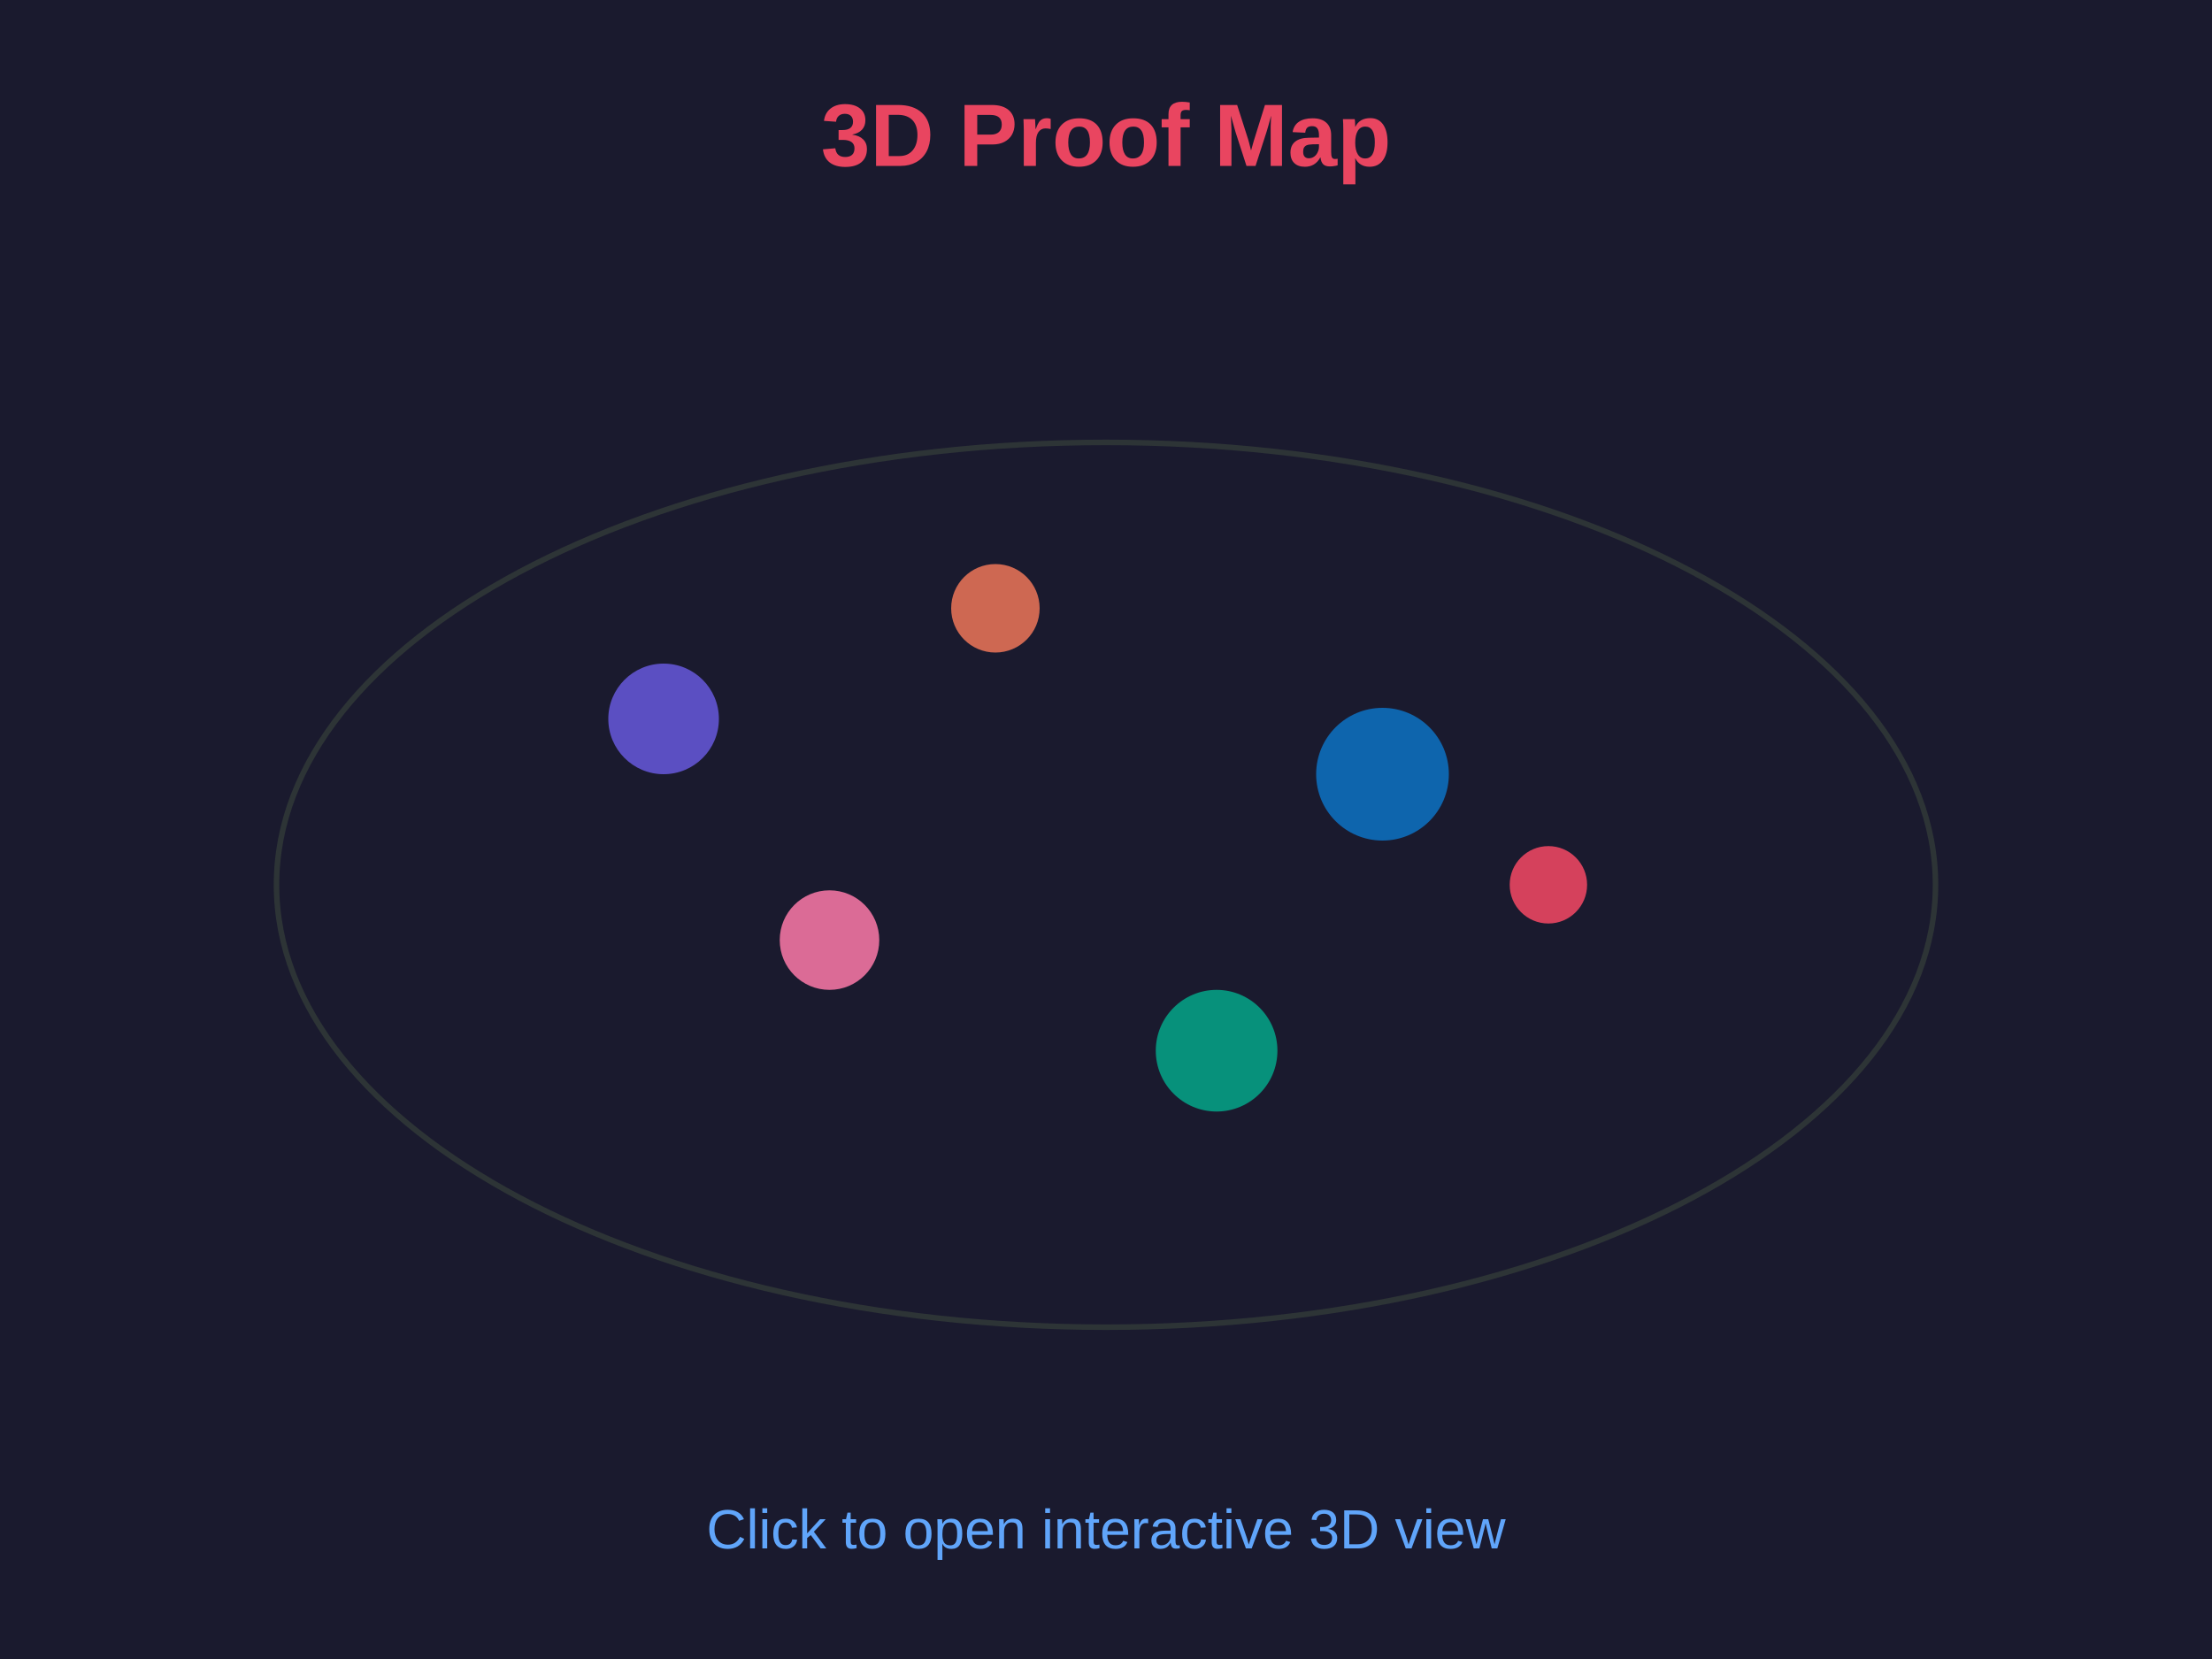
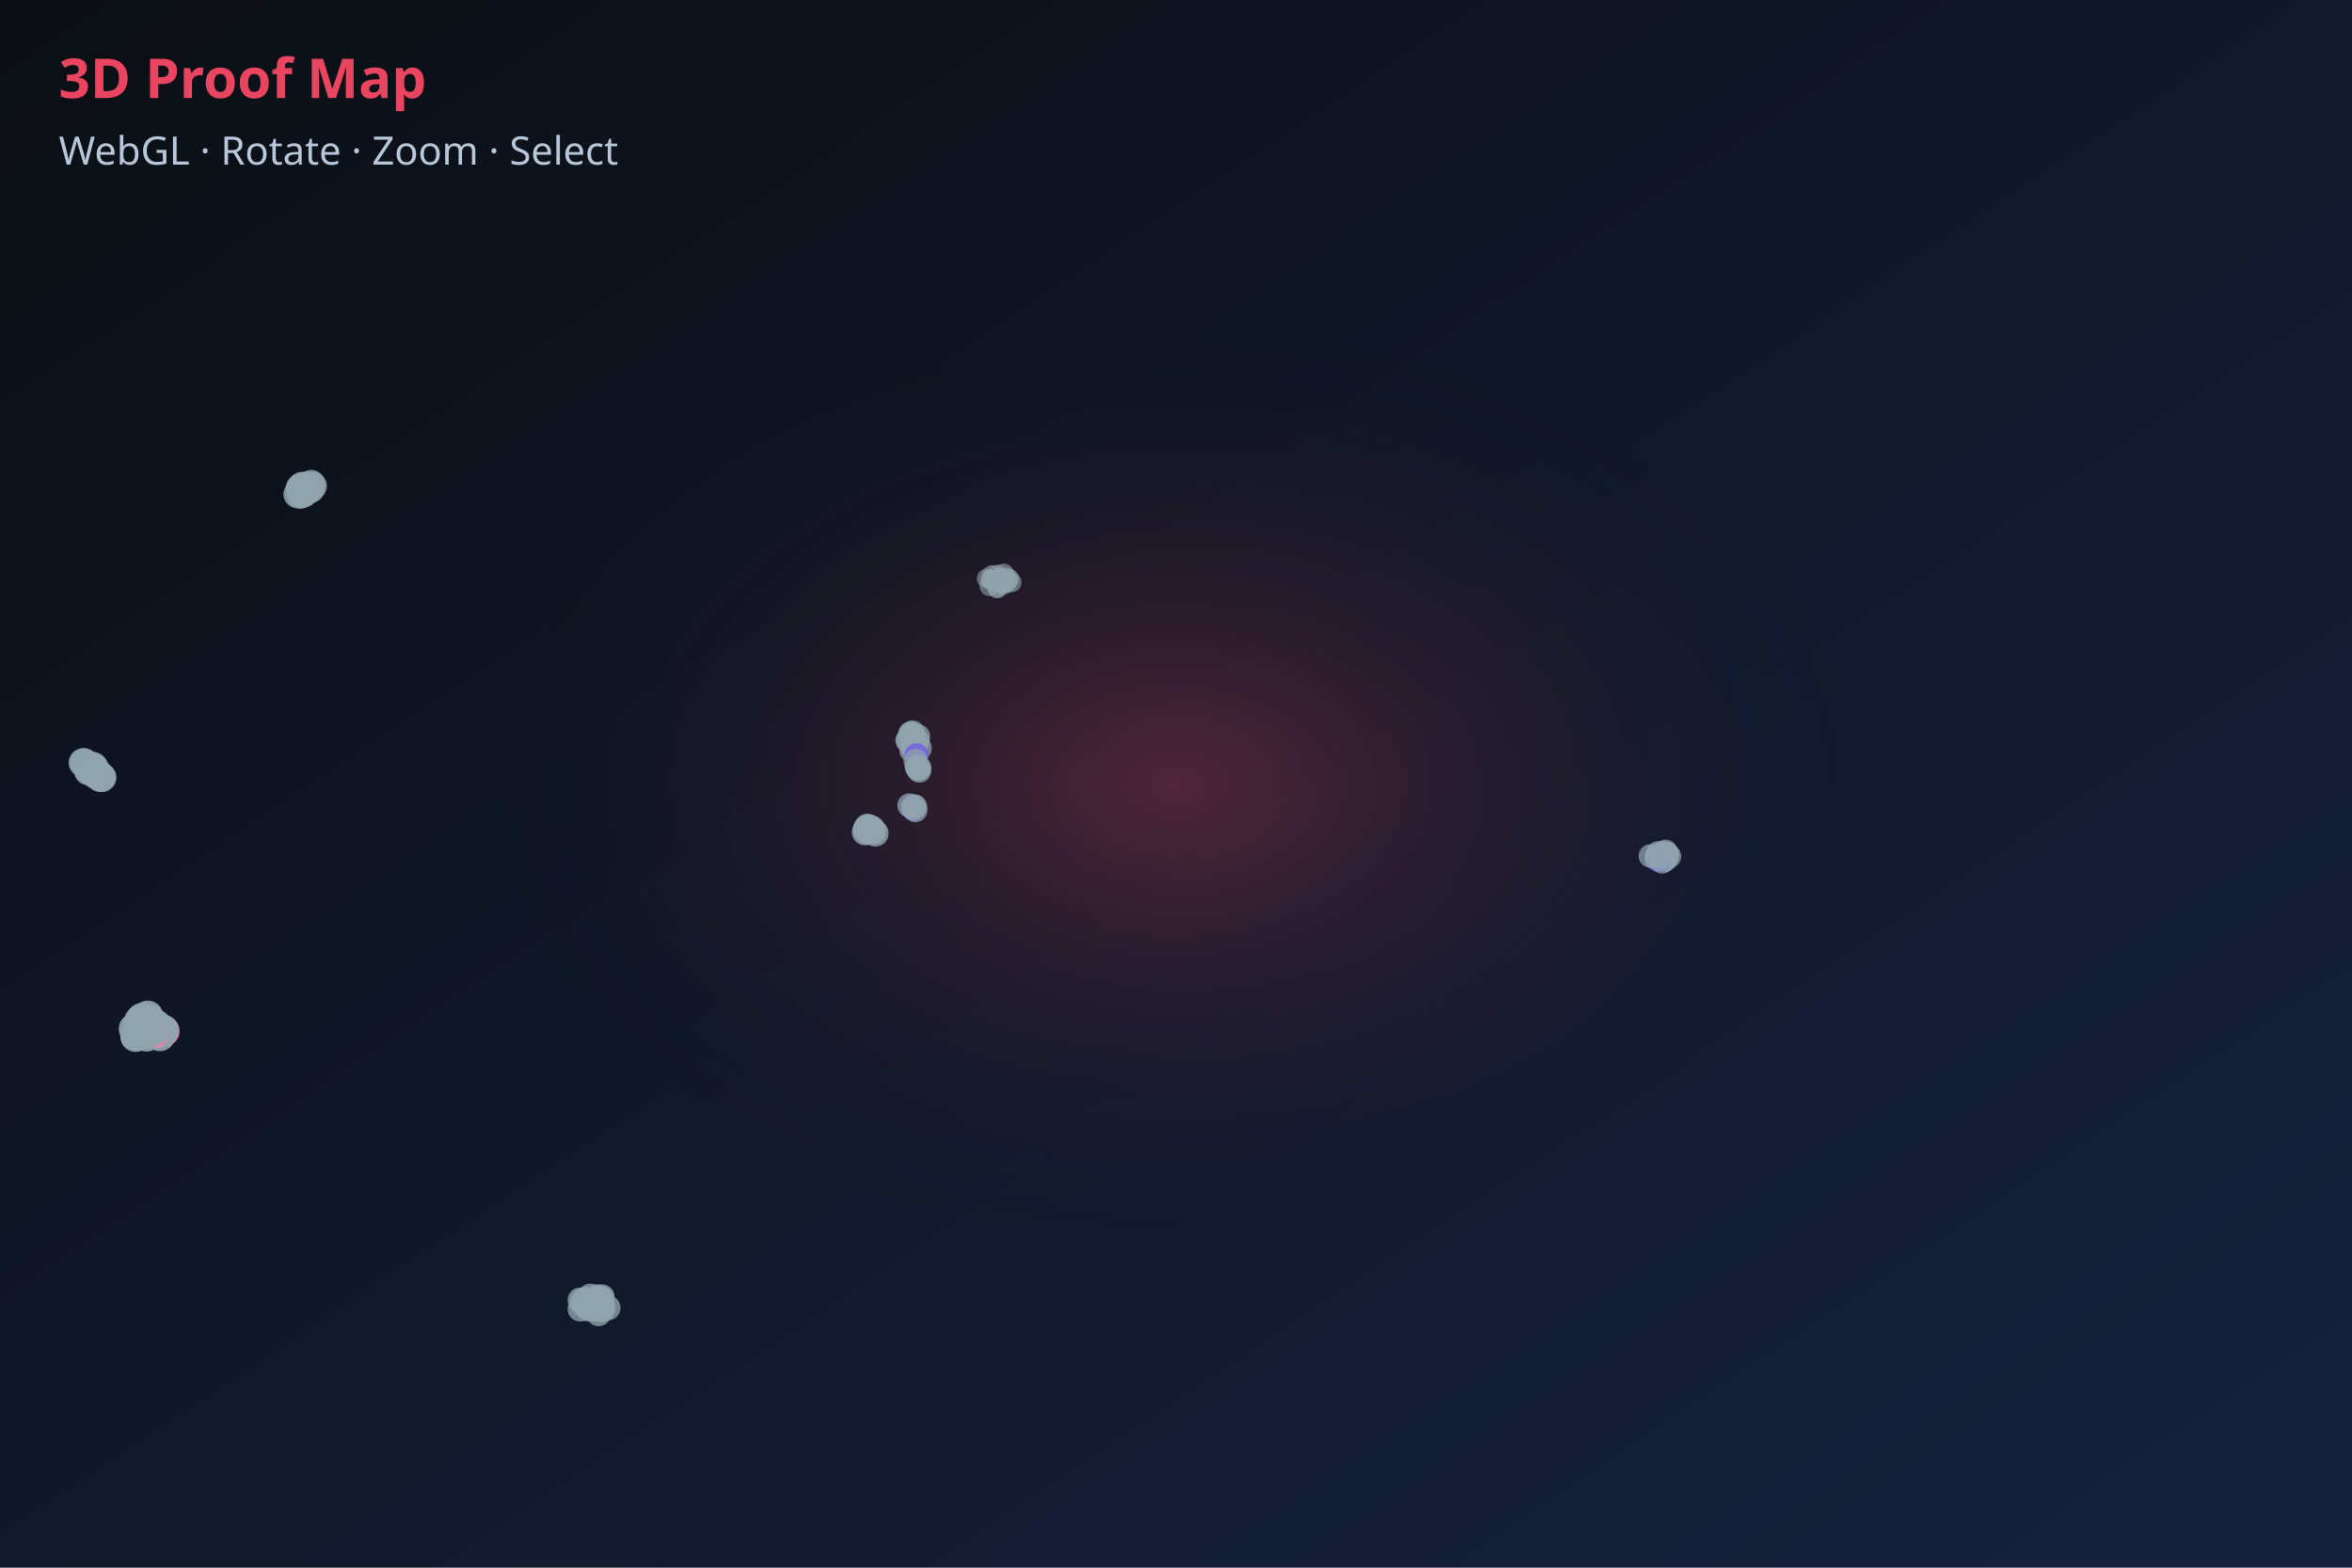
- <svg xmlns="http://www.w3.org/2000/svg" viewBox="0 0 400 300" width="400" height="300">
-   <rect width="400" height="300" fill="#1a1a2e" />
-   <text x="200" y="30" text-anchor="middle" fill="#e94560" font-family="Arial" font-size="16" font-weight="bold">3D Proof Map</text>
-   <ellipse cx="200" cy="160" rx="150" ry="80" fill="none" stroke="#2d3436" stroke-width="1" />
-   <circle cx="120" cy="130" r="10" fill="#6c5ce7" opacity="0.8" />
-   <circle cx="180" cy="110" r="8" fill="#e17055" opacity="0.9" />
-   <circle cx="250" cy="140" r="12" fill="#0984e3" opacity="0.7" />
-   <circle cx="150" cy="170" r="9" fill="#fd79a8" opacity="0.85" />
-   <circle cx="220" cy="190" r="11" fill="#00b894" opacity="0.75" />
-   <circle cx="280" cy="160" r="7" fill="#e94560" opacity="0.9" />
-   <text x="200" y="280" text-anchor="middle" fill="#60a5fa" font-family="Arial" font-size="10">Click to open interactive 3D view</text>
+ <svg xmlns="http://www.w3.org/2000/svg" viewBox="0 0 600 400" width="600" height="400">
+   <defs>
+     <linearGradient id="bg3d" x1="0%" y1="0%" x2="100%" y2="100%">
+       <stop offset="0%" style="stop-color:#0b0f14" />
+       <stop offset="100%" style="stop-color:#16213e" />
+     </linearGradient>
+     <radialGradient id="glow" cx="50%" cy="50%" r="50%">
+       <stop offset="0%" style="stop-color:#e94560;stop-opacity:0.3" />
+       <stop offset="100%" style="stop-color:#0b0f14;stop-opacity:0" />
+     </radialGradient>
+   </defs>
+   <rect width="600" height="400" fill="url(#bg3d)" />
+   <ellipse cx="300.0" cy="200.0" rx="180" ry="120" fill="url(#glow)" />
+   <g class="edges" stroke="#cfd8dc" stroke-opacity="0.35" stroke-width="0.5">
+     <line x1="153.5" y1="331.4" x2="152.6" y2="333.0" />
+     <line x1="35.5" y1="261.3" x2="39.8" y2="261.5" />
+     <line x1="39.3" y1="261.9" x2="38.3" y2="262.5" />
+     <line x1="257.1" y1="148.1" x2="255.0" y2="147.4" />
+     <line x1="24.0" y1="195.8" x2="21.2" y2="194.6" />
+     <line x1="39.7" y1="262.5" x2="36.9" y2="262.6" />
+     <line x1="-85.8" y1="250.3" x2="-84.4" y2="250.3" />
+     <line x1="232.9" y1="206.3" x2="232.0" y2="205.5" />
+     <line x1="222.2" y1="211.8" x2="221.3" y2="212.0" />
+     <line x1="233.4" y1="191.1" x2="233.0" y2="190.8" />
+     <line x1="423.5" y1="218.6" x2="425.2" y2="218.6" />
+     <line x1="232.9" y1="187.5" x2="231.7" y2="188.9" />
+     <line x1="422.7" y1="218.3" x2="422.6" y2="219.2" />
+     <line x1="233.4" y1="205.8" x2="233.2" y2="206.1" />
+     <line x1="77.5" y1="125.9" x2="76.5" y2="124.5" />
+     <line x1="79.2" y1="124.8" x2="75.9" y2="126.1" />
+     <line x1="221.3" y1="211.3" x2="223.3" y2="212.6" />
+     <line x1="233.6" y1="194.2" x2="234.1" y2="196.0" />
+     <line x1="255.7" y1="148.3" x2="256.5" y2="148.6" />
+     <line x1="222.4" y1="211.5" x2="221.3" y2="211.3" />
+     <line x1="221.7" y1="211.2" x2="222.6" y2="212.1" />
+     <line x1="232.9" y1="187.5" x2="232.5" y2="187.3" />
+     <line x1="423.0" y1="217.6" x2="424.2" y2="217.6" />
+     <line x1="253.7" y1="148.4" x2="257.1" y2="148.1" />
+     <line x1="-89.1" y1="251.3" x2="-87.8" y2="251.5" />
+     <line x1="-84.5" y1="248.9" x2="-87.0" y2="249.2" />
+     <line x1="-87.8" y1="251.2" x2="-89.4" y2="250.8" />
+     <line x1="153.5" y1="331.4" x2="152.6" y2="333.1" />
+     <line x1="148.6" y1="332.0" x2="152.2" y2="332.3" />
+     <line x1="40.7" y1="262.8" x2="41.7" y2="262.8" />
+     <line x1="77.5" y1="125.1" x2="78.1" y2="123.8" />
+     <line x1="231.5" y1="188.9" x2="234.1" y2="189.1" />
+     <line x1="151.6" y1="331.8" x2="152.7" y2="335.2" />
+     <line x1="41.7" y1="262.8" x2="40.8" y2="264.3" />
+     <line x1="255.6" y1="148.7" x2="255.7" y2="148.3" />
+     <line x1="423.5" y1="218.6" x2="422.7" y2="218.3" />
+     <line x1="425.4" y1="217.9" x2="423.0" y2="219.0" />
+     <line x1="257.5" y1="147.6" x2="252.4" y2="149.6" />
+     <line x1="233.5" y1="206.7" x2="233.0" y2="206.1" />
+     <line x1="422.7" y1="218.3" x2="425.2" y2="218.6" />
+     <line x1="425.4" y1="217.9" x2="425.2" y2="218.6" />
+     <line x1="254.8" y1="147.5" x2="258.1" y2="148.6" />
+     <line x1="150.4" y1="333.7" x2="153.6" y2="330.9" />
+     <line x1="255.7" y1="148.3" x2="255.5" y2="148.8" />
+     <line x1="37.0" y1="260.6" x2="38.2" y2="262.5" />
+     <line x1="233.9" y1="195.7" x2="234.2" y2="196.1" />
+     <line x1="-86.4" y1="249.8" x2="-84.5" y2="248.9" />
+     <line x1="222.4" y1="211.5" x2="221.3" y2="211.0" />
+     <line x1="-87.1" y1="251.9" x2="-86.3" y2="250.6" />
+     <line x1="151.7" y1="334.0" x2="151.0" y2="331.9" />
+     <line x1="252.7" y1="147.9" x2="254.4" y2="150.2" />
+     <line x1="232.9" y1="187.5" x2="232.2" y2="187.2" />
+     <line x1="35.1" y1="263.9" x2="35.3" y2="262.7" />
+     <line x1="76.7" y1="124.6" x2="77.6" y2="125.4" />
+     <line x1="234.2" y1="196.1" x2="234.5" y2="195.9" />
+     <line x1="-87.8" y1="251.2" x2="-87.8" y2="251.5" />
+     <line x1="40.7" y1="262.8" x2="40.1" y2="263.7" />
+     <line x1="35.5" y1="261.3" x2="38.2" y2="262.5" />
+     <line x1="256.5" y1="148.6" x2="252.8" y2="147.9" />
+     <line x1="257.1" y1="148.1" x2="256.8" y2="147.3" />
+     <line x1="24.0" y1="195.8" x2="23.6" y2="195.5" />
+     <line x1="232.9" y1="206.3" x2="233.1" y2="205.8" />
+     <line x1="233.4" y1="191.1" x2="232.5" y2="191.4" />
+     <line x1="425.4" y1="217.9" x2="425.2" y2="217.8" />
+     <line x1="255.6" y1="148.7" x2="252.8" y2="147.9" />
+     <line x1="-84.0" y1="249.6" x2="-84.8" y2="249.2" />
+     <line x1="233.4" y1="205.8" x2="232.0" y2="205.5" />
+     <line x1="79.2" y1="124.8" x2="77.5" y2="125.1" />
+     <line x1="254.4" y1="150.2" x2="251.7" y2="147.6" />
+     <line x1="79.2" y1="124.8" x2="79.4" y2="123.4" />
+     <line x1="233.6" y1="194.2" x2="234.5" y2="196.6" />
+     <line x1="221.7" y1="211.2" x2="221.3" y2="212.0" />
+     <line x1="233.0" y1="187.8" x2="231.7" y2="188.9" />
+     <line x1="152.5" y1="331.3" x2="151.0" y2="331.9" />
+     <line x1="23.1" y1="196.0" x2="22.6" y2="196.7" />
+     <line x1="149.3" y1="331.9" x2="149.0" y2="332.8" />
+     <line x1="423.0" y1="219.0" x2="425.0" y2="218.2" />
+     <line x1="422.6" y1="218.8" x2="423.2" y2="219.6" />
+     <line x1="36.8" y1="260.8" x2="36.2" y2="261.1" />
+     <line x1="-84.4" y1="250.3" x2="-87.0" y2="249.2" />
+     <line x1="78.1" y1="123.8" x2="76.7" y2="126.2" />
+     <line x1="153.2" y1="331.5" x2="153.8" y2="333.1" />
+     <line x1="255.6" y1="148.7" x2="254.4" y2="149.9" />
+     <line x1="-85.4" y1="251.1" x2="-84.0" y2="249.6" />
+     <line x1="234.1" y1="196.0" x2="234.2" y2="196.1" />
+     <line x1="37.0" y1="260.6" x2="35.5" y2="261.3" />
+     <line x1="254.4" y1="150.2" x2="253.1" y2="146.7" />
+     <line x1="254.5" y1="147.8" x2="255.0" y2="147.4" />
+     <line x1="22.6" y1="196.7" x2="24.0" y2="195.8" />
+     <line x1="-87.1" y1="251.9" x2="-86.8" y2="250.6" />
+     <line x1="24.4" y1="197.6" x2="26.0" y2="198.4" />
+     <line x1="424.1" y1="219.9" x2="422.6" y2="219.2" />
+     <line x1="253.7" y1="148.4" x2="258.1" y2="148.6" />
+     <line x1="232.8" y1="186.9" x2="234.2" y2="187.9" />
+     <line x1="233.1" y1="189.5" x2="233.1" y2="189.2" />
+     <line x1="40.7" y1="262.8" x2="41.9" y2="263.1" />
+     <line x1="26.0" y1="198.4" x2="25.6" y2="198.4" />
+     <line x1="425.9" y1="218.5" x2="424.9" y2="217.2" />
+     <line x1="221.3" y1="212.0" x2="221.3" y2="211.0" />
+     <line x1="-87.2" y1="250.5" x2="-86.3" y2="250.6" />
+     <line x1="-87.2" y1="250.5" x2="-87.3" y2="249.6" />
+     <line x1="-87.0" y1="249.2" x2="-86.2" y2="251.0" />
+     <line x1="232.9" y1="206.3" x2="232.9" y2="206.0" />
+     <line x1="233.0" y1="187.8" x2="232.2" y2="187.2" />
+     <line x1="253.7" y1="148.0" x2="257.1" y2="148.1" />
+     <line x1="256.9" y1="148.8" x2="257.1" y2="148.1" />
+     <line x1="255.6" y1="148.7" x2="254.8" y2="148.7" />
+     <line x1="425.4" y1="217.9" x2="423.0" y2="217.6" />
+     <line x1="148.0" y1="334.0" x2="155.1" y2="333.7" />
+     <line x1="-84.0" y1="249.6" x2="-84.4" y2="248.8" />
+     <line x1="232.5" y1="191.4" x2="233.0" y2="190.8" />
+     <line x1="254.5" y1="147.8" x2="255.0" y2="147.5" />
+     <line x1="424.9" y1="219.4" x2="421.0" y2="218.4" />
+     <line x1="232.0" y1="205.5" x2="233.2" y2="206.1" />
+     <line x1="153.7" y1="334.1" x2="150.9" y2="331.8" />
+     <line x1="150.1" y1="332.3" x2="152.7" y2="335.2" />
+     <line x1="233.8" y1="192.7" x2="233.0" y2="190.6" />
+     <line x1="254.8" y1="148.7" x2="256.5" y2="148.6" />
+     <line x1="23.1" y1="196.0" x2="23.0" y2="196.2" />
+     <line x1="254.8" y1="148.7" x2="252.4" y2="149.6" />
+     <line x1="252.7" y1="147.9" x2="252.4" y2="149.6" />
+     <line x1="38.2" y1="260.2" x2="37.7" y2="259.2" />
+     <line x1="152.5" y1="332.4" x2="148.0" y2="334.0" />
+     <line x1="38.3" y1="262.5" x2="38.9" y2="263.4" />
+     <line x1="39.1" y1="263.5" x2="38.9" y2="263.4" />
+     <line x1="423.0" y1="219.0" x2="423.5" y2="218.6" />
+     <line x1="-88.3" y1="251.1" x2="-87.1" y2="251.9" />
+     <line x1="-84.4" y1="250.3" x2="-85.4" y2="251.1" />
+     <line x1="233.0" y1="190.6" x2="233.0" y2="191.0" />
+     <line x1="25.6" y1="198.4" x2="24.9" y2="197.3" />
+     <line x1="223.3" y1="212.6" x2="221.0" y2="211.5" />
+     <line x1="-84.4" y1="250.3" x2="-87.3" y2="249.6" />
+     <line x1="255.5" y1="148.8" x2="254.4" y2="149.9" />
+     <line x1="24.9" y1="197.3" x2="24.0" y2="195.8" />
+     <line x1="21.5" y1="194.5" x2="21.2" y2="194.6" />
+     <line x1="78.3" y1="124.7" x2="77.6" y2="125.4" />
+     <line x1="254.0" y1="147.9" x2="255.0" y2="147.5" />
+     <line x1="222.5" y1="211.9" x2="221.0" y2="211.5" />
+     <line x1="254.5" y1="147.8" x2="256.8" y2="147.3" />
+     <line x1="77.7" y1="125.1" x2="79.9" y2="124.0" />
+     <line x1="255.4" y1="148.6" x2="256.1" y2="146.3" />
+     <line x1="77.6" y1="125.4" x2="76.7" y2="126.2" />
+     <line x1="233.8" y1="192.7" x2="234.5" y2="196.6" />
+     <line x1="37.4" y1="264.4" x2="39.3" y2="261.9" />
+     <line x1="220.7" y1="212.3" x2="221.0" y2="211.5" />
+     <line x1="152.6" y1="333.1" x2="150.9" y2="331.8" />
+     <line x1="233.8" y1="192.7" x2="232.5" y2="191.4" />
+     <line x1="424.1" y1="219.9" x2="422.7" y2="218.3" />
+     <line x1="40.8" y1="264.3" x2="41.9" y2="263.1" />
+     <line x1="76.7" y1="124.6" x2="77.5" y2="125.9" />
+     <line x1="232.8" y1="186.9" x2="233.0" y2="187.8" />
+     <line x1="150.6" y1="330.7" x2="148.0" y2="331.7" />
+     <line x1="251.7" y1="147.6" x2="254.4" y2="146.6" />
+     <line x1="152.5" y1="332.4" x2="153.8" y2="333.8" />
+     <line x1="-87.2" y1="250.5" x2="-86.8" y2="250.6" />
+     <line x1="254.4" y1="149.9" x2="256.9" y2="148.8" />
+     <line x1="253.7" y1="148.0" x2="255.9" y2="149.3" />
+     <line x1="253.7" y1="148.0" x2="253.7" y2="148.4" />
+     <line x1="21.5" y1="194.5" x2="22.6" y2="196.4" />
+     <line x1="77.0" y1="123.9" x2="76.5" y2="124.5" />
+     <line x1="78.3" y1="124.7" x2="75.9" y2="126.1" />
+     <line x1="254.5" y1="147.8" x2="254.4" y2="149.9" />
+     <line x1="424.9" y1="219.4" x2="424.0" y2="219.0" />
+     <line x1="254.0" y1="147.9" x2="252.8" y2="147.9" />
+     <line x1="-83.8" y1="248.6" x2="-84.8" y2="249.2" />
+     <line x1="77.7" y1="125.1" x2="77.0" y2="123.9" />
+     <line x1="153.7" y1="334.1" x2="150.1" y2="334.0" />
+     <line x1="37.0" y1="260.1" x2="36.2" y2="261.1" />
+     <line x1="153.1" y1="334.2" x2="155.1" y2="333.7" />
+     <line x1="152.6" y1="333.1" x2="151.7" y2="334.0" />
+     <line x1="153.7" y1="334.1" x2="152.4" y2="330.9" />
+     <line x1="424.2" y1="217.6" x2="424.9" y2="219.4" />
+     <line x1="-87.5" y1="251.9" x2="-87.8" y2="251.5" />
+     <line x1="-84.4" y1="248.8" x2="-83.7" y2="249.3" />
+     <line x1="39.1" y1="263.5" x2="40.4" y2="263.7" />
+     <line x1="234.6" y1="190.9" x2="233.4" y2="191.1" />
+     <line x1="152.5" y1="332.4" x2="150.4" y2="333.7" />
+     <line x1="149.3" y1="331.9" x2="151.0" y2="331.9" />
+     <line x1="38.2" y1="260.2" x2="36.2" y2="259.8" />
+     <line x1="38.2" y1="262.5" x2="34.2" y2="262.5" />
+     <line x1="-89.0" y1="250.6" x2="-86.2" y2="251.0" />
+     <line x1="255.9" y1="149.3" x2="253.1" y2="146.7" />
+     <line x1="79.9" y1="124.0" x2="78.1" y2="123.8" />
+     <line x1="-88.3" y1="251.1" x2="-87.5" y2="251.9" />
+     <line x1="75.9" y1="126.1" x2="77.2" y2="124.7" />
+     <line x1="233.0" y1="190.6" x2="233.5" y2="190.9" />
+     <line x1="39.7" y1="262.5" x2="35.1" y2="263.9" />
+     <line x1="223.3" y1="212.6" x2="220.7" y2="212.3" />
+     <line x1="-82.6" y1="249.1" x2="-83.8" y2="248.6" />
+     <line x1="424.0" y1="219.0" x2="421.0" y2="218.4" />
+     <line x1="253.7" y1="148.0" x2="258.1" y2="148.6" />
+     <line x1="24.9" y1="197.3" x2="22.6" y2="196.7" />
+     <line x1="78.3" y1="124.7" x2="79.2" y2="124.8" />
+     <line x1="153.6" y1="330.9" x2="153.8" y2="333.8" />
+     <line x1="152.2" y1="332.3" x2="151.6" y2="331.8" />
+     <line x1="151.0" y1="331.9" x2="151.6" y2="331.8" />
+     <line x1="35.4" y1="262.3" x2="35.3" y2="262.7" />
+     <line x1="232.5" y1="187.3" x2="232.8" y2="186.9" />
+     <line x1="425.2" y1="217.8" x2="422.8" y2="218.2" />
+     <line x1="222.5" y1="211.9" x2="220.7" y2="212.3" />
+   </g>
+   <g class="nodes">
+     <circle cx="255.7" cy="148.3" r="2.5" fill="#90a4ae" opacity="0.60" />
+     <circle cx="255.5" cy="148.8" r="2.5" fill="#90a4ae" opacity="0.60" />
+     <circle cx="254.0" cy="147.9" r="2.5" fill="#90a4ae" opacity="0.60" />
+     <circle cx="254.8" cy="148.7" r="2.5" fill="#90a4ae" opacity="0.60" />
+     <circle cx="255.6" cy="148.7" r="2.5" fill="#90a4ae" opacity="0.60" />
+     <circle cx="257.5" cy="147.6" r="2.5" fill="#90a4ae" opacity="0.60" />
+     <circle cx="256.5" cy="148.6" r="2.5" fill="#90a4ae" opacity="0.60" />
+     <circle cx="255.0" cy="147.5" r="2.5" fill="#90a4ae" opacity="0.60" />
+     <circle cx="252.8" cy="147.9" r="2.5" fill="#90a4ae" opacity="0.60" />
+     <circle cx="253.1" cy="146.7" r="2.5" fill="#90a4ae" opacity="0.60" />
+     <circle cx="252.7" cy="147.9" r="2.5" fill="#90a4ae" opacity="0.60" />
+     <circle cx="254.5" cy="147.8" r="2.5" fill="#90a4ae" opacity="0.60" />
+     <circle cx="257.1" cy="148.1" r="2.5" fill="#90a4ae" opacity="0.60" />
+     <circle cx="254.4" cy="146.6" r="2.5" fill="#90a4ae" opacity="0.60" />
+     <circle cx="256.1" cy="146.3" r="2.5" fill="#90a4ae" opacity="0.60" />
+     <circle cx="254.8" cy="147.5" r="2.5" fill="#90a4ae" opacity="0.60" />
+     <circle cx="255.4" cy="148.6" r="2.5" fill="#90a4ae" opacity="0.60" />
+     <circle cx="254.4" cy="150.2" r="2.5" fill="#90a4ae" opacity="0.60" />
+     <circle cx="256.9" cy="148.8" r="2.5" fill="#90a4ae" opacity="0.60" />
+     <circle cx="254.4" cy="149.9" r="2.5" fill="#90a4ae" opacity="0.60" />
+     <circle cx="252.4" cy="149.6" r="2.5" fill="#90a4ae" opacity="0.60" />
+     <circle cx="256.8" cy="147.3" r="2.5" fill="#90a4ae" opacity="0.60" />
+     <circle cx="255.9" cy="149.3" r="2.5" fill="#90a4ae" opacity="0.60" />
+     <circle cx="254.9" cy="148.0" r="2.5" fill="#90a4ae" opacity="0.61" />
+     <circle cx="258.1" cy="148.6" r="2.5" fill="#90a4ae" opacity="0.61" />
+     <circle cx="251.7" cy="147.6" r="2.5" fill="#90a4ae" opacity="0.61" />
+     <circle cx="253.7" cy="148.0" r="2.5" fill="#90a4ae" opacity="0.61" />
+     <circle cx="253.7" cy="148.4" r="2.5" fill="#90a4ae" opacity="0.61" />
+     <circle cx="255.0" cy="147.4" r="2.5" fill="#90a4ae" opacity="0.61" />
+     <circle cx="425.2" cy="218.6" r="3.0" fill="#90a4ae" opacity="0.72" />
+     <circle cx="424.2" cy="217.6" r="3.0" fill="#90a4ae" opacity="0.72" />
+     <circle cx="425.2" cy="217.8" r="3.0" fill="#90a4ae" opacity="0.72" />
+     <circle cx="422.8" cy="218.2" r="3.0" fill="#6c5ce7" opacity="0.72" />
+     <circle cx="425.0" cy="218.2" r="3.0" fill="#90a4ae" opacity="0.72" />
+     <circle cx="424.0" cy="219.0" r="3.0" fill="#90a4ae" opacity="0.72" />
+     <circle cx="423.0" cy="219.0" r="3.0" fill="#90a4ae" opacity="0.72" />
+     <circle cx="425.9" cy="218.5" r="3.0" fill="#90a4ae" opacity="0.72" />
+     <circle cx="424.9" cy="217.2" r="3.0" fill="#90a4ae" opacity="0.72" />
+     <circle cx="422.6" cy="219.2" r="3.0" fill="#90a4ae" opacity="0.72" />
+     <circle cx="425.4" cy="217.9" r="3.0" fill="#90a4ae" opacity="0.72" />
+     <circle cx="424.9" cy="219.4" r="3.0" fill="#90a4ae" opacity="0.72" />
+     <circle cx="422.6" cy="218.8" r="3.0" fill="#90a4ae" opacity="0.72" />
+     <circle cx="423.0" cy="217.6" r="3.0" fill="#90a4ae" opacity="0.72" />
+     <circle cx="423.2" cy="219.6" r="3.0" fill="#6c5ce7" opacity="0.72" />
+     <circle cx="423.5" cy="218.6" r="3.0" fill="#90a4ae" opacity="0.72" />
+     <circle cx="421.0" cy="218.4" r="3.0" fill="#90a4ae" opacity="0.72" />
+     <circle cx="422.7" cy="218.3" r="3.0" fill="#90a4ae" opacity="0.72" />
+     <circle cx="424.1" cy="219.9" r="3.0" fill="#90a4ae" opacity="0.72" />
+     <circle cx="234.2" cy="187.9" r="3.1" fill="#90a4ae" opacity="0.74" />
+     <circle cx="232.8" cy="186.9" r="3.1" fill="#90a4ae" opacity="0.74" />
+     <circle cx="232.5" cy="187.3" r="3.1" fill="#90a4ae" opacity="0.74" />
+     <circle cx="232.2" cy="187.2" r="3.1" fill="#90a4ae" opacity="0.74" />
+     <circle cx="232.9" cy="187.5" r="3.1" fill="#90a4ae" opacity="0.74" />
+     <circle cx="233.0" cy="187.8" r="3.1" fill="#90a4ae" opacity="0.74" />
+     <circle cx="234.1" cy="189.1" r="3.1" fill="#90a4ae" opacity="0.74" />
+     <circle cx="233.0" cy="190.8" r="3.1" fill="#90a4ae" opacity="0.74" />
+     <circle cx="233.1" cy="189.2" r="3.1" fill="#90a4ae" opacity="0.74" />
+     <circle cx="233.1" cy="189.5" r="3.1" fill="#90a4ae" opacity="0.74" />
+     <circle cx="234.6" cy="190.9" r="3.1" fill="#90a4ae" opacity="0.74" />
+     <circle cx="231.7" cy="188.9" r="3.1" fill="#90a4ae" opacity="0.74" />
+     <circle cx="233.4" cy="191.1" r="3.1" fill="#90a4ae" opacity="0.74" />
+     <circle cx="231.5" cy="188.9" r="3.1" fill="#90a4ae" opacity="0.74" />
+     <circle cx="232.5" cy="191.4" r="3.1" fill="#90a4ae" opacity="0.74" />
+     <circle cx="233.0" cy="190.6" r="3.1" fill="#90a4ae" opacity="0.74" />
+     <circle cx="233.0" cy="191.0" r="3.1" fill="#90a4ae" opacity="0.74" />
+     <circle cx="233.5" cy="190.9" r="3.1" fill="#90a4ae" opacity="0.74" />
+     <circle cx="233.8" cy="192.7" r="3.1" fill="#6c5ce7" opacity="0.74" />
+     <circle cx="233.6" cy="194.2" r="3.1" fill="#90a4ae" opacity="0.74" />
+     <circle cx="233.9" cy="195.7" r="3.1" fill="#90a4ae" opacity="0.74" />
+     <circle cx="234.1" cy="196.0" r="3.1" fill="#90a4ae" opacity="0.74" />
+     <circle cx="234.2" cy="196.1" r="3.1" fill="#90a4ae" opacity="0.74" />
+     <circle cx="234.5" cy="195.9" r="3.1" fill="#90a4ae" opacity="0.74" />
+     <circle cx="234.5" cy="196.6" r="3.1" fill="#90a4ae" opacity="0.74" />
+     <circle cx="233.4" cy="205.8" r="3.1" fill="#90a4ae" opacity="0.75" />
+     <circle cx="232.9" cy="206.0" r="3.1" fill="#6c5ce7" opacity="0.75" />
+     <circle cx="233.0" cy="206.1" r="3.1" fill="#90a4ae" opacity="0.75" />
+     <circle cx="233.2" cy="206.1" r="3.1" fill="#9b59b6" opacity="0.75" />
+     <circle cx="232.9" cy="206.3" r="3.1" fill="#6c5ce7" opacity="0.75" />
+     <circle cx="233.1" cy="205.8" r="3.1" fill="#90a4ae" opacity="0.75" />
+     <circle cx="233.5" cy="206.7" r="3.1" fill="#90a4ae" opacity="0.75" />
+     <circle cx="232.0" cy="205.5" r="3.1" fill="#90a4ae" opacity="0.75" />
+     <circle cx="153.8" cy="333.1" r="3.2" fill="#90a4ae" opacity="0.77" />
+     <circle cx="151.6" cy="331.8" r="3.2" fill="#90a4ae" opacity="0.77" />
+     <circle cx="152.5" cy="331.3" r="3.2" fill="#90a4ae" opacity="0.77" />
+     <circle cx="150.6" cy="330.7" r="3.2" fill="#90a4ae" opacity="0.77" />
+     <circle cx="155.1" cy="333.7" r="3.2" fill="#90a4ae" opacity="0.77" />
+     <circle cx="153.1" cy="334.2" r="3.2" fill="#90a4ae" opacity="0.77" />
+     <circle cx="153.2" cy="331.5" r="3.2" fill="#90a4ae" opacity="0.77" />
+     <circle cx="152.2" cy="332.3" r="3.2" fill="#90a4ae" opacity="0.77" />
+     <circle cx="153.5" cy="331.4" r="3.2" fill="#90a4ae" opacity="0.77" />
+     <circle cx="150.4" cy="332.7" r="3.2" fill="#90a4ae" opacity="0.77" />
+     <circle cx="152.4" cy="330.9" r="3.2" fill="#90a4ae" opacity="0.77" />
+     <circle cx="150.1" cy="332.3" r="3.2" fill="#90a4ae" opacity="0.77" />
+     <circle cx="148.0" cy="331.7" r="3.2" fill="#90a4ae" opacity="0.77" />
+     <circle cx="153.6" cy="330.9" r="3.2" fill="#90a4ae" opacity="0.77" />
+     <circle cx="153.7" cy="334.1" r="3.2" fill="#90a4ae" opacity="0.77" />
+     <circle cx="150.1" cy="334.0" r="3.2" fill="#90a4ae" opacity="0.77" />
+     <circle cx="151.5" cy="332.7" r="3.2" fill="#90a4ae" opacity="0.77" />
+     <circle cx="152.6" cy="333.1" r="3.2" fill="#90a4ae" opacity="0.77" />
+     <circle cx="148.6" cy="332.0" r="3.2" fill="#90a4ae" opacity="0.77" />
+     <circle cx="149.5" cy="333.0" r="3.2" fill="#90a4ae" opacity="0.77" />
+     <circle cx="151.7" cy="334.0" r="3.2" fill="#90a4ae" opacity="0.77" />
+     <circle cx="148.0" cy="334.0" r="3.2" fill="#90a4ae" opacity="0.77" />
+     <circle cx="149.3" cy="331.9" r="3.2" fill="#90a4ae" opacity="0.77" />
+     <circle cx="153.8" cy="333.8" r="3.2" fill="#90a4ae" opacity="0.77" />
+     <circle cx="151.0" cy="331.9" r="3.2" fill="#90a4ae" opacity="0.77" />
+     <circle cx="150.9" cy="331.8" r="3.2" fill="#90a4ae" opacity="0.77" />
+     <circle cx="152.7" cy="335.2" r="3.2" fill="#90a4ae" opacity="0.77" />
+     <circle cx="150.6" cy="333.5" r="3.2" fill="#90a4ae" opacity="0.77" />
+     <circle cx="150.4" cy="333.7" r="3.2" fill="#90a4ae" opacity="0.77" />
+     <circle cx="152.5" cy="332.4" r="3.2" fill="#90a4ae" opacity="0.77" />
+     <circle cx="152.6" cy="333.0" r="3.2" fill="#90a4ae" opacity="0.77" />
+     <circle cx="149.5" cy="331.5" r="3.2" fill="#90a4ae" opacity="0.77" />
+     <circle cx="149.0" cy="332.8" r="3.3" fill="#90a4ae" opacity="0.78" />
+     <circle cx="222.5" cy="211.9" r="3.4" fill="#90a4ae" opacity="0.81" />
+     <circle cx="223.3" cy="212.6" r="3.4" fill="#90a4ae" opacity="0.82" />
+     <circle cx="221.3" cy="211.0" r="3.4" fill="#90a4ae" opacity="0.82" />
+     <circle cx="222.6" cy="212.1" r="3.4" fill="#90a4ae" opacity="0.82" />
+     <circle cx="222.2" cy="211.8" r="3.4" fill="#90a4ae" opacity="0.82" />
+     <circle cx="221.3" cy="212.0" r="3.4" fill="#90a4ae" opacity="0.82" />
+     <circle cx="221.0" cy="211.5" r="3.4" fill="#90a4ae" opacity="0.82" />
+     <circle cx="221.3" cy="211.3" r="3.4" fill="#90a4ae" opacity="0.82" />
+     <circle cx="221.8" cy="212.1" r="3.4" fill="#90a4ae" opacity="0.82" />
+     <circle cx="222.4" cy="211.5" r="3.4" fill="#90a4ae" opacity="0.82" />
+     <circle cx="221.7" cy="211.2" r="3.4" fill="#90a4ae" opacity="0.82" />
+     <circle cx="220.7" cy="212.3" r="3.4" fill="#90a4ae" opacity="0.82" />
+     <circle cx="79.4" cy="123.4" r="3.5" fill="#90a4ae" opacity="0.84" />
+     <circle cx="77.0" cy="123.9" r="3.5" fill="#90a4ae" opacity="0.84" />
+     <circle cx="79.9" cy="124.0" r="3.5" fill="#90a4ae" opacity="0.84" />
+     <circle cx="78.1" cy="123.8" r="3.5" fill="#90a4ae" opacity="0.84" />
+     <circle cx="78.3" cy="125.2" r="3.5" fill="#90a4ae" opacity="0.84" />
+     <circle cx="77.7" cy="125.1" r="3.5" fill="#90a4ae" opacity="0.84" />
+     <circle cx="78.3" cy="124.7" r="3.5" fill="#90a4ae" opacity="0.84" />
+     <circle cx="77.5" cy="125.1" r="3.5" fill="#90a4ae" opacity="0.84" />
+     <circle cx="79.2" cy="124.8" r="3.6" fill="#90a4ae" opacity="0.85" />
+     <circle cx="75.9" cy="126.1" r="3.6" fill="#90a4ae" opacity="0.85" />
+     <circle cx="76.7" cy="124.6" r="3.6" fill="#90a4ae" opacity="0.85" />
+     <circle cx="77.5" cy="125.9" r="3.6" fill="#90a4ae" opacity="0.85" />
+     <circle cx="76.7" cy="126.2" r="3.6" fill="#90a4ae" opacity="0.85" />
+     <circle cx="77.6" cy="125.4" r="3.6" fill="#90a4ae" opacity="0.85" />
+     <circle cx="76.5" cy="124.5" r="3.6" fill="#90a4ae" opacity="0.85" />
+     <circle cx="77.2" cy="124.7" r="3.6" fill="#90a4ae" opacity="0.85" />
+     <circle cx="21.5" cy="194.5" r="3.6" fill="#90a4ae" opacity="0.87" />
+     <circle cx="21.2" cy="194.6" r="3.7" fill="#90a4ae" opacity="0.87" />
+     <circle cx="23.6" cy="195.5" r="3.7" fill="#90a4ae" opacity="0.87" />
+     <circle cx="25.7" cy="198.1" r="3.7" fill="#90a4ae" opacity="0.87" />
+     <circle cx="25.6" cy="198.4" r="3.7" fill="#90a4ae" opacity="0.87" />
+     <circle cx="23.1" cy="196.0" r="3.7" fill="#90a4ae" opacity="0.87" />
+     <circle cx="24.0" cy="195.8" r="3.7" fill="#90a4ae" opacity="0.87" />
+     <circle cx="23.7" cy="196.7" r="3.7" fill="#90a4ae" opacity="0.87" />
+     <circle cx="24.9" cy="197.3" r="3.7" fill="#90a4ae" opacity="0.87" />
+     <circle cx="26.0" cy="198.4" r="3.7" fill="#90a4ae" opacity="0.87" />
+     <circle cx="25.4" cy="198.1" r="3.7" fill="#90a4ae" opacity="0.87" />
+     <circle cx="22.6" cy="196.4" r="3.7" fill="#90a4ae" opacity="0.87" />
+     <circle cx="24.4" cy="197.6" r="3.7" fill="#90a4ae" opacity="0.87" />
+     <circle cx="23.0" cy="196.2" r="3.7" fill="#90a4ae" opacity="0.87" />
+     <circle cx="22.6" cy="196.7" r="3.7" fill="#90a4ae" opacity="0.87" />
+     <circle cx="36.8" cy="260.8" r="3.9" fill="#90a4ae" opacity="0.92" />
+     <circle cx="38.2" cy="260.2" r="3.9" fill="#90a4ae" opacity="0.92" />
+     <circle cx="38.0" cy="260.6" r="3.9" fill="#90a4ae" opacity="0.93" />
+     <circle cx="36.2" cy="259.8" r="3.9" fill="#90a4ae" opacity="0.93" />
+     <circle cx="37.0" cy="260.1" r="3.9" fill="#90a4ae" opacity="0.93" />
+     <circle cx="39.3" cy="261.9" r="3.9" fill="#90a4ae" opacity="0.93" />
+     <circle cx="38.3" cy="262.5" r="3.9" fill="#90a4ae" opacity="0.93" />
+     <circle cx="37.7" cy="259.2" r="3.9" fill="#90a4ae" opacity="0.93" />
+     <circle cx="35.6" cy="260.5" r="3.9" fill="#90a4ae" opacity="0.93" />
+     <circle cx="41.9" cy="263.1" r="3.9" fill="#fd79a8" opacity="0.93" />
+     <circle cx="36.2" cy="261.1" r="3.9" fill="#90a4ae" opacity="0.93" />
+     <circle cx="39.8" cy="261.5" r="3.9" fill="#90a4ae" opacity="0.93" />
+     <circle cx="40.7" cy="262.8" r="3.9" fill="#90a4ae" opacity="0.93" />
+     <circle cx="35.5" cy="261.3" r="3.9" fill="#90a4ae" opacity="0.93" />
+     <circle cx="37.0" cy="260.6" r="3.9" fill="#90a4ae" opacity="0.93" />
+     <circle cx="40.1" cy="263.7" r="3.9" fill="#90a4ae" opacity="0.93" />
+     <circle cx="40.4" cy="263.7" r="3.9" fill="#fd79a8" opacity="0.93" />
+     <circle cx="40.8" cy="264.3" r="3.9" fill="#90a4ae" opacity="0.93" />
+     <circle cx="38.2" cy="262.5" r="3.9" fill="#90a4ae" opacity="0.93" />
+     <circle cx="41.7" cy="262.8" r="3.9" fill="#90a4ae" opacity="0.93" />
+     <circle cx="38.9" cy="263.4" r="3.9" fill="#90a4ae" opacity="0.93" />
+     <circle cx="37.4" cy="264.4" r="3.9" fill="#90a4ae" opacity="0.93" />
+     <circle cx="36.9" cy="262.6" r="3.9" fill="#90a4ae" opacity="0.93" />
+     <circle cx="34.2" cy="262.5" r="3.9" fill="#90a4ae" opacity="0.93" />
+     <circle cx="39.1" cy="263.5" r="3.9" fill="#fd79a8" opacity="0.93" />
+     <circle cx="37.9" cy="263.7" r="3.9" fill="#90a4ae" opacity="0.93" />
+     <circle cx="35.4" cy="262.3" r="3.9" fill="#90a4ae" opacity="0.93" />
+     <circle cx="34.6" cy="264.1" r="3.9" fill="#90a4ae" opacity="0.93" />
+     <circle cx="34.6" cy="264.5" r="3.9" fill="#90a4ae" opacity="0.93" />
+     <circle cx="39.7" cy="262.5" r="3.9" fill="#90a4ae" opacity="0.93" />
+     <circle cx="35.3" cy="262.7" r="3.9" fill="#90a4ae" opacity="0.93" />
+     <circle cx="35.1" cy="263.9" r="3.9" fill="#90a4ae" opacity="0.93" />
+     <circle cx="-84.8" cy="249.2" r="4.0" fill="#90a4ae" opacity="0.94" />
+     <circle cx="-84.5" cy="248.9" r="4.0" fill="#90a4ae" opacity="0.94" />
+     <circle cx="-83.7" cy="249.3" r="4.0" fill="#90a4ae" opacity="0.94" />
+     <circle cx="-83.4" cy="249.1" r="4.0" fill="#90a4ae" opacity="0.94" />
+     <circle cx="-82.6" cy="249.1" r="4.0" fill="#90a4ae" opacity="0.94" />
+     <circle cx="-86.2" cy="251.0" r="4.0" fill="#90a4ae" opacity="0.94" />
+     <circle cx="-84.4" cy="248.8" r="4.0" fill="#90a4ae" opacity="0.94" />
+     <circle cx="-84.4" cy="250.3" r="4.0" fill="#90a4ae" opacity="0.94" />
+     <circle cx="-87.3" cy="249.6" r="4.0" fill="#90a4ae" opacity="0.94" />
+     <circle cx="-84.0" cy="249.6" r="4.0" fill="#90a4ae" opacity="0.94" />
+     <circle cx="-87.0" cy="249.2" r="4.0" fill="#90a4ae" opacity="0.94" />
+     <circle cx="-83.8" cy="248.6" r="4.0" fill="#90a4ae" opacity="0.94" />
+     <circle cx="-89.0" cy="250.6" r="4.0" fill="#90a4ae" opacity="0.95" />
+     <circle cx="-85.4" cy="251.1" r="4.0" fill="#90a4ae" opacity="0.95" />
+     <circle cx="-85.8" cy="250.3" r="4.0" fill="#90a4ae" opacity="0.95" />
+     <circle cx="-86.4" cy="249.8" r="4.0" fill="#90a4ae" opacity="0.95" />
+     <circle cx="-87.5" cy="251.9" r="4.0" fill="#90a4ae" opacity="0.95" />
+     <circle cx="-88.3" cy="251.1" r="4.0" fill="#90a4ae" opacity="0.95" />
+     <circle cx="-87.8" cy="251.5" r="4.0" fill="#90a4ae" opacity="0.95" />
+     <circle cx="-89.4" cy="250.8" r="4.0" fill="#90a4ae" opacity="0.95" />
+     <circle cx="-87.1" cy="251.9" r="4.0" fill="#90a4ae" opacity="0.95" />
+     <circle cx="-89.1" cy="251.3" r="4.0" fill="#90a4ae" opacity="0.95" />
+     <circle cx="-87.8" cy="251.2" r="4.0" fill="#90a4ae" opacity="0.95" />
+     <circle cx="-86.3" cy="250.6" r="4.0" fill="#90a4ae" opacity="0.95" />
+     <circle cx="-86.8" cy="250.6" r="4.0" fill="#90a4ae" opacity="0.95" />
+     <circle cx="-87.2" cy="250.5" r="4.0" fill="#90a4ae" opacity="0.95" />
+   </g>
+   <text x="15" y="25" fill="#e94560" font-family="system-ui" font-size="14" font-weight="600">3D Proof Map</text>
+   <text x="15" y="42" fill="#b8c7d9" font-family="system-ui" font-size="10">WebGL · Rotate · Zoom · Select</text>
</svg>
